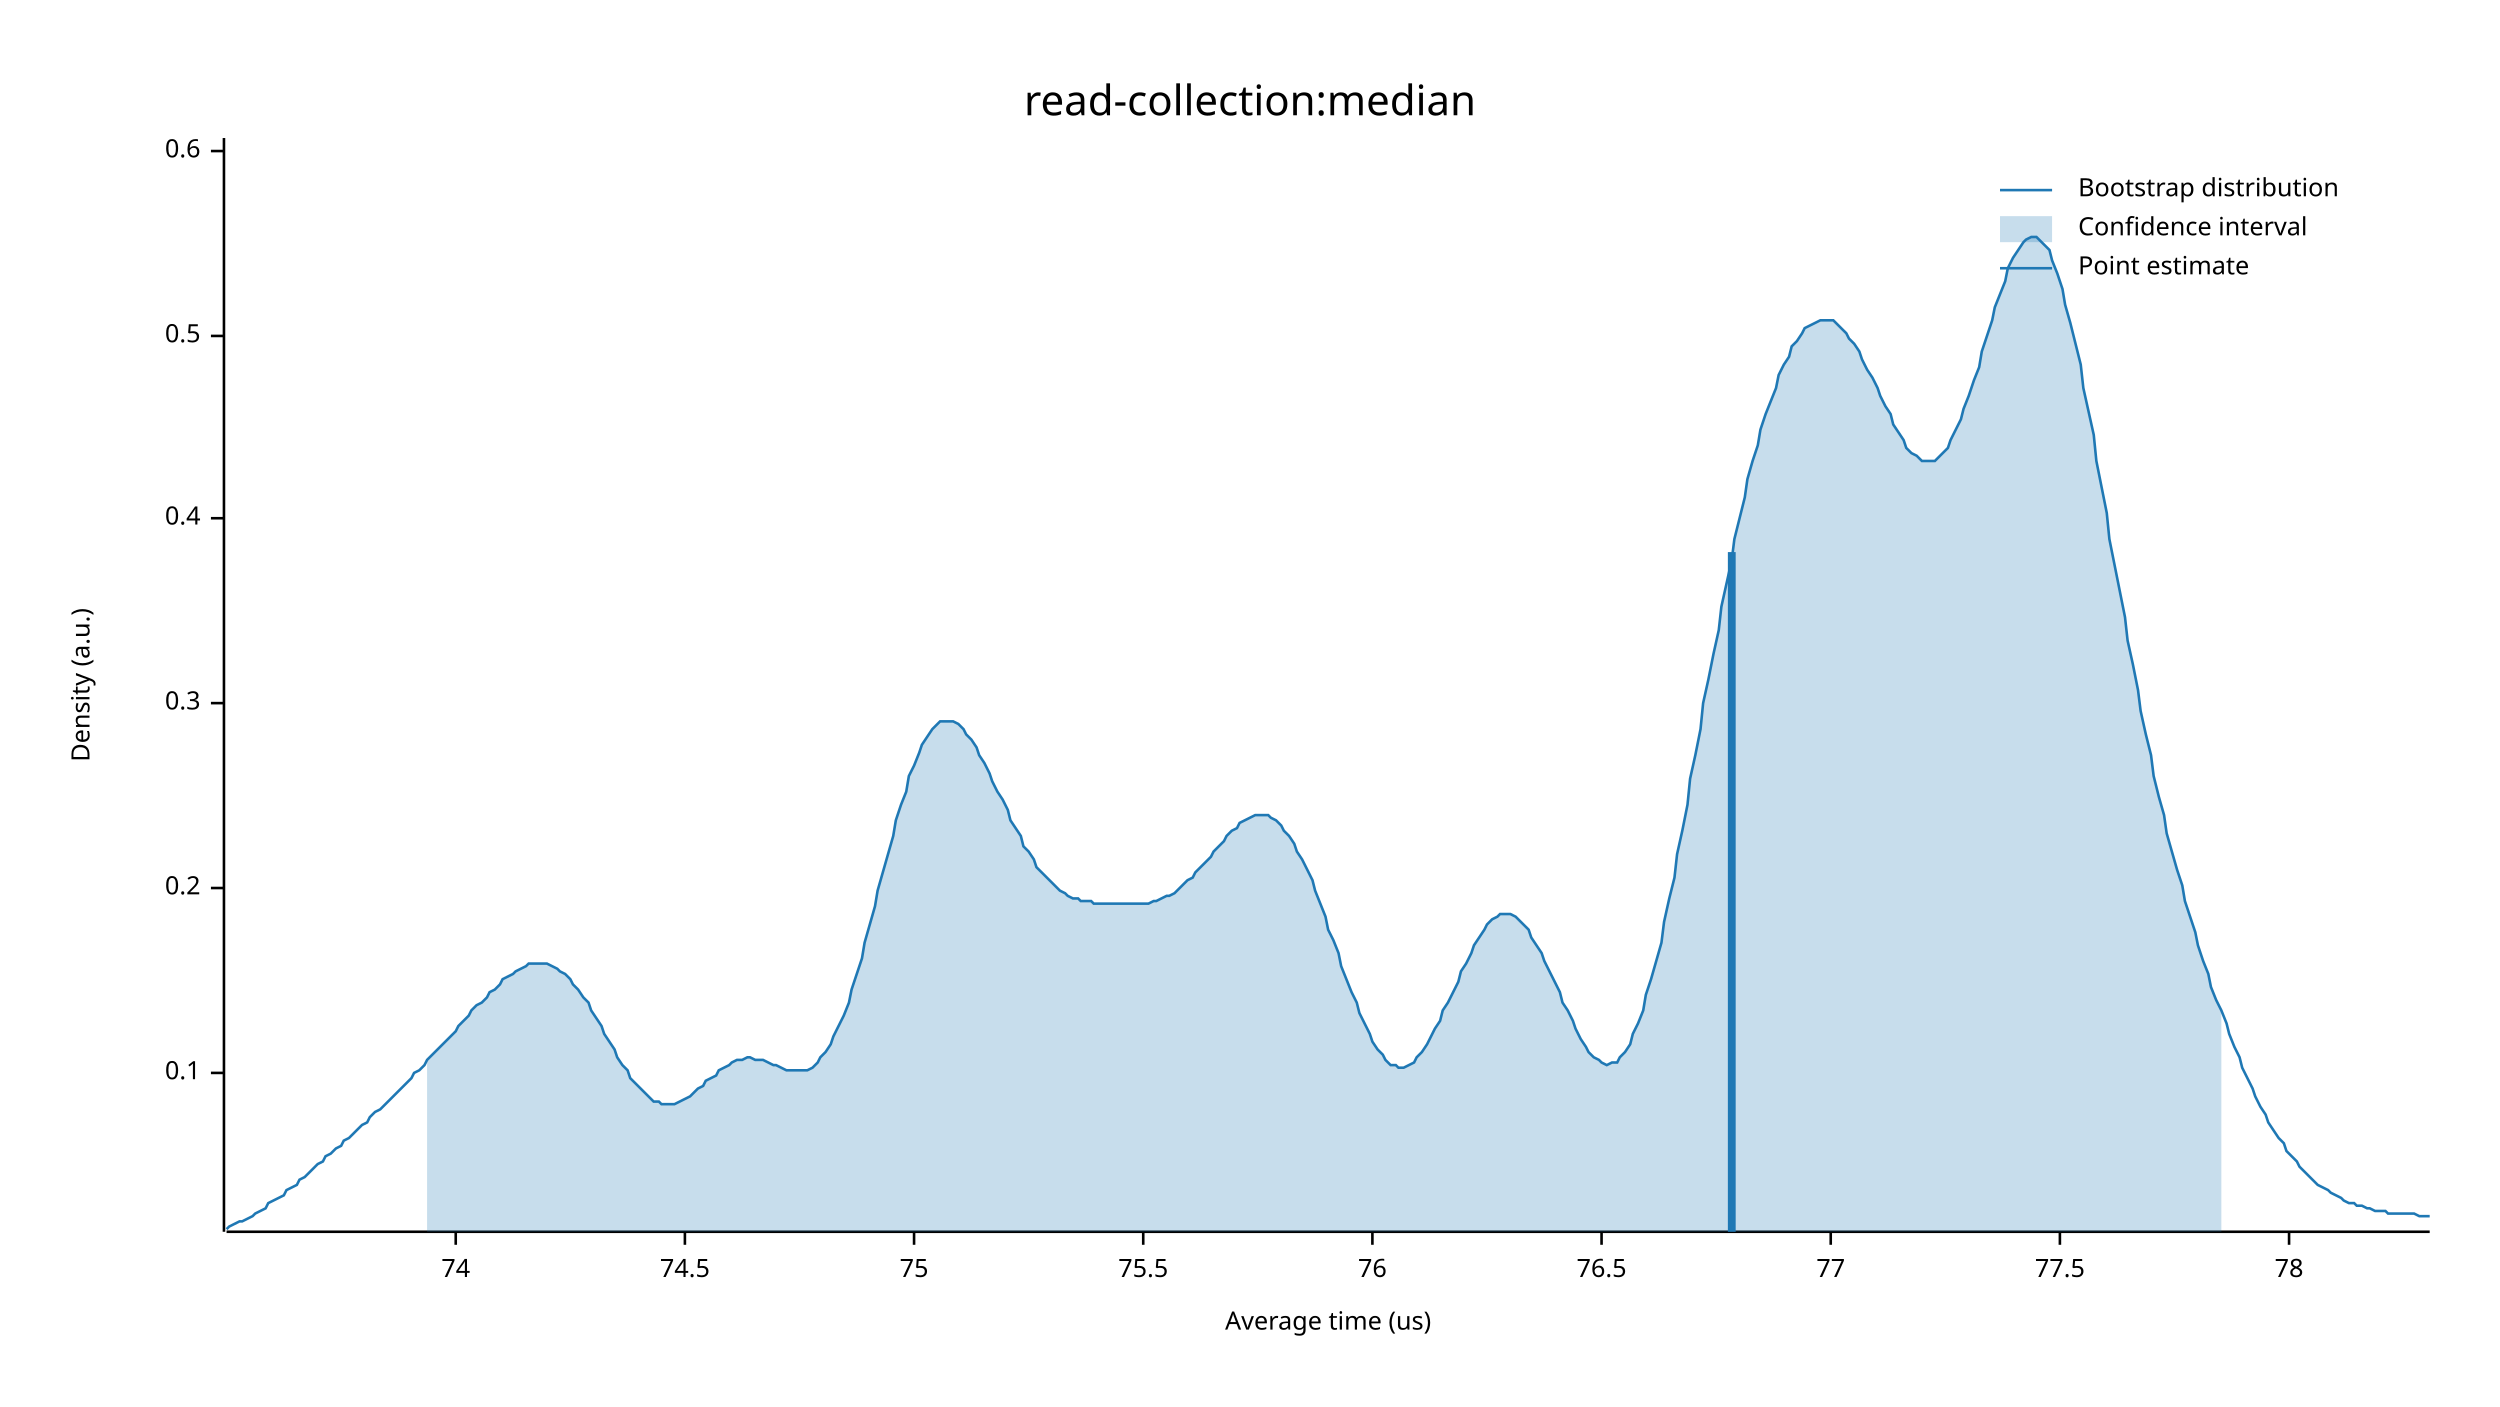
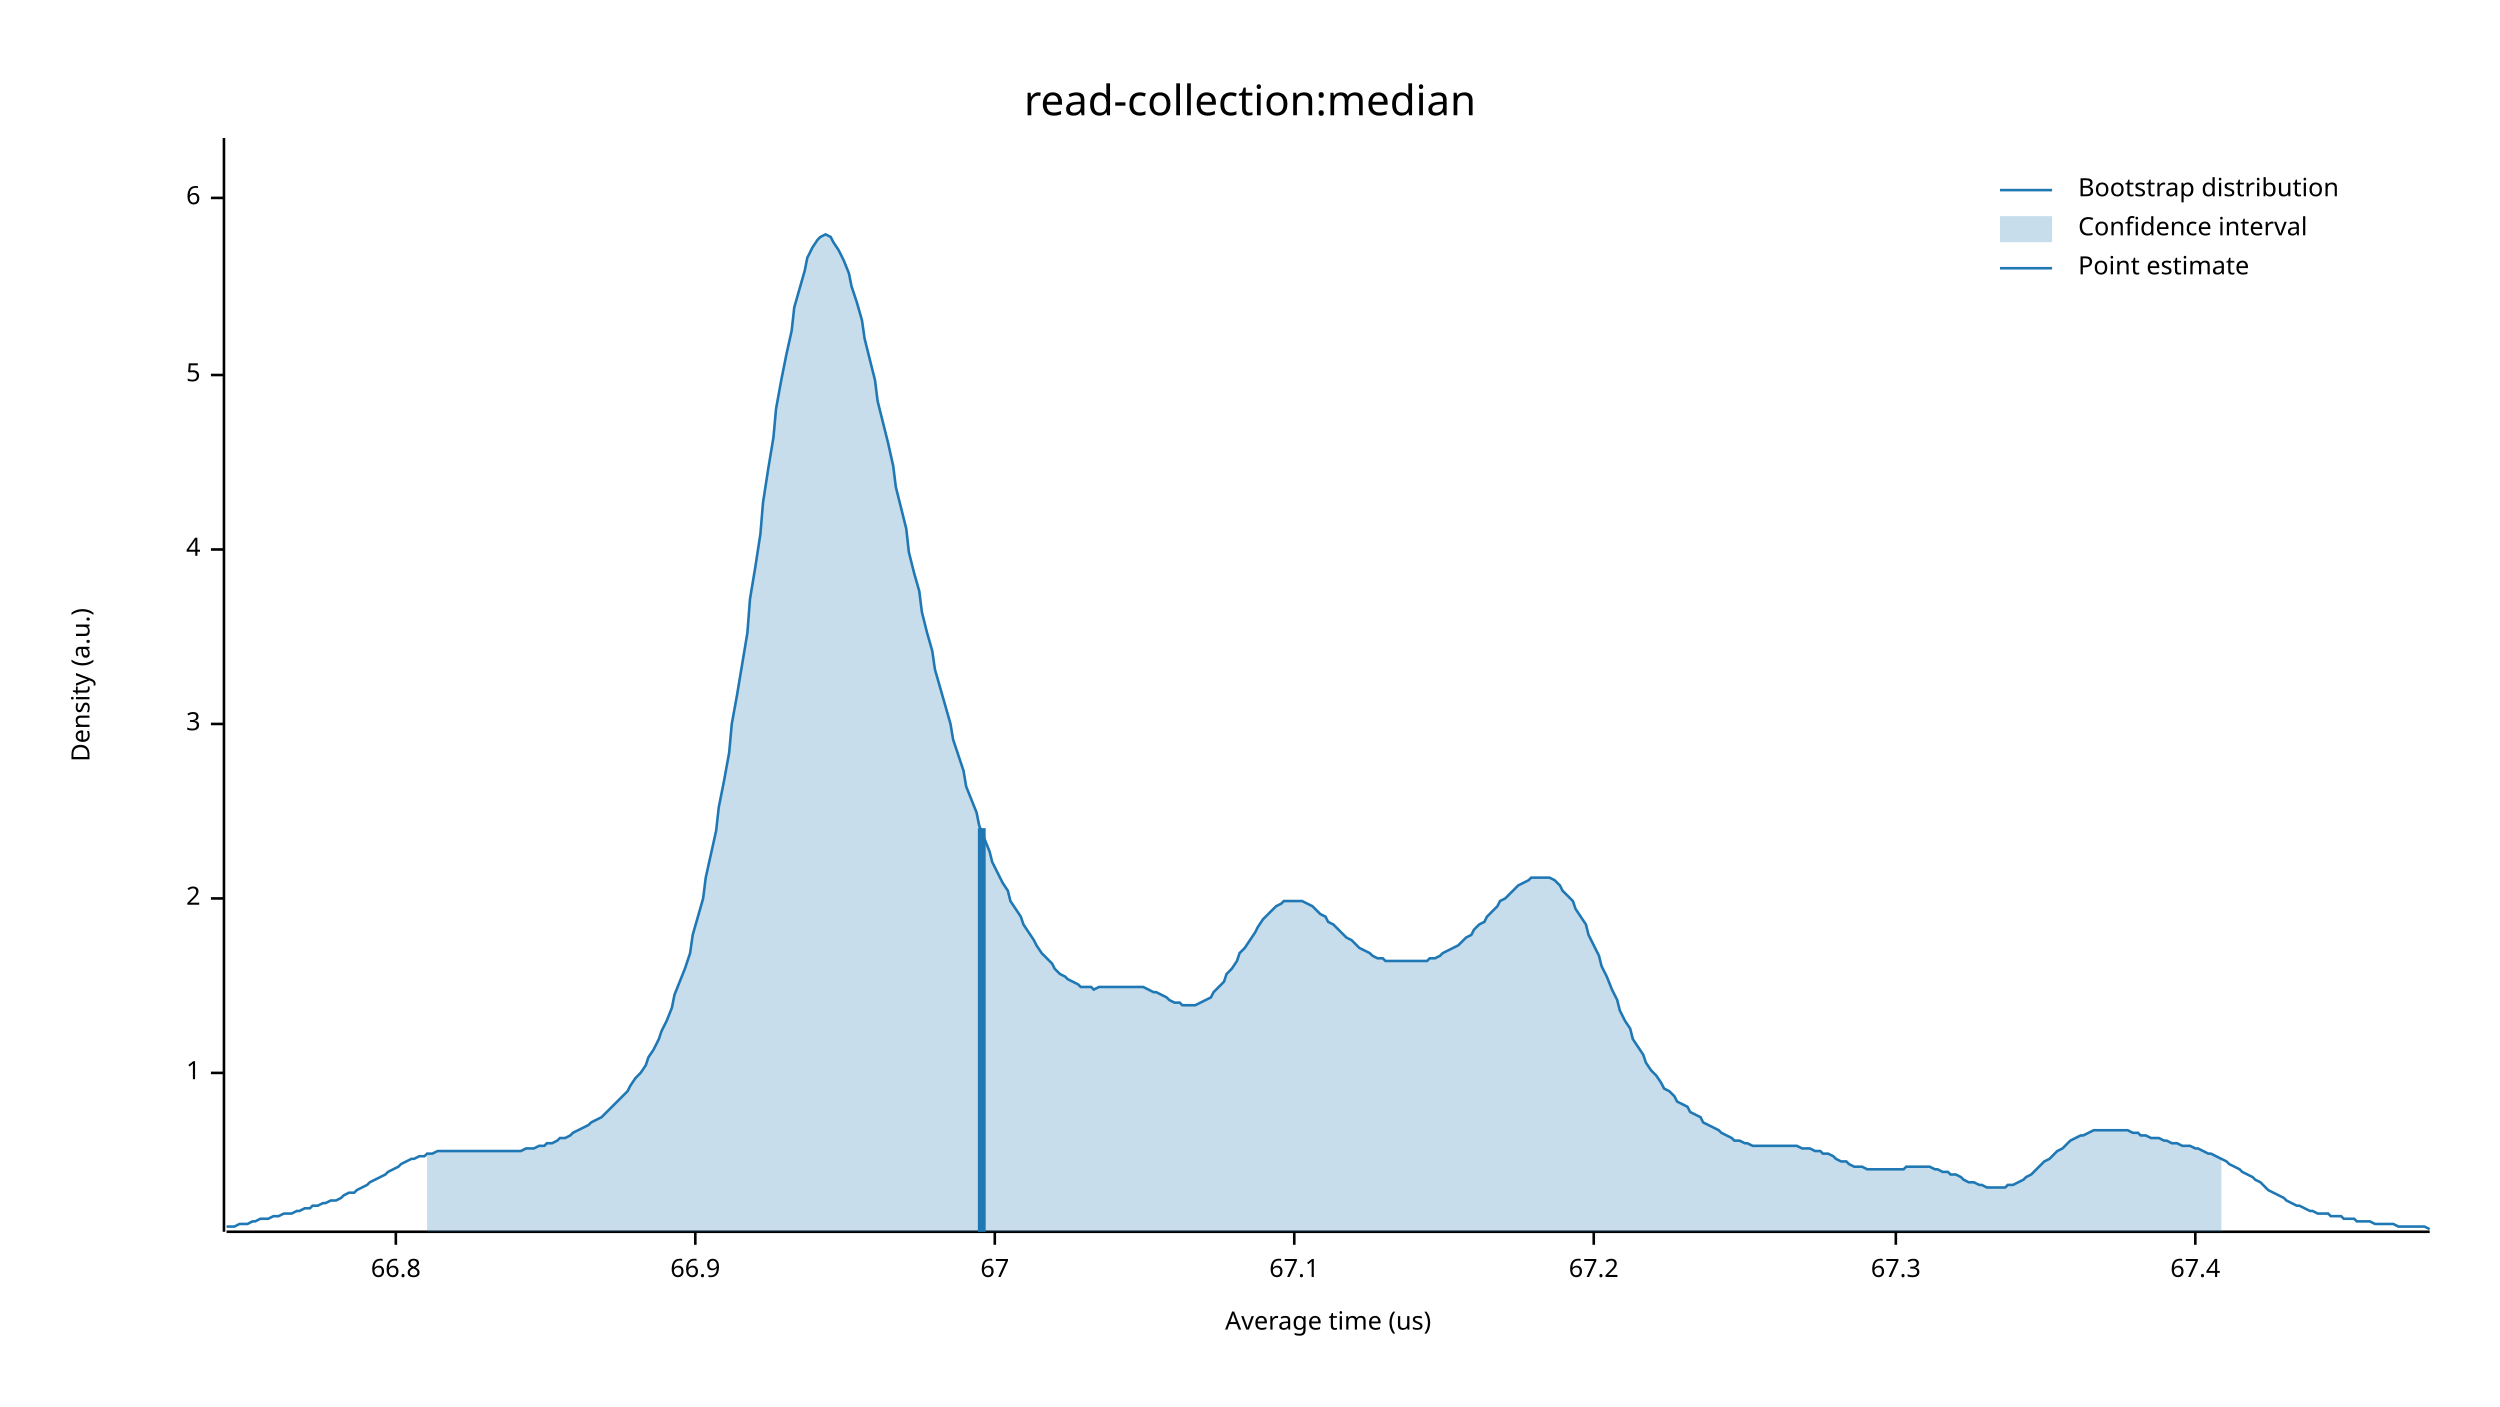
<svg xmlns="http://www.w3.org/2000/svg" width="960" height="540" viewBox="0 0 960 540">
  <text x="480" y="32" dy="0.76em" text-anchor="middle" font-family="sans-serif" font-size="16.129" opacity="1" fill="#000000">
read-collection:median
</text>
  <text x="27" y="263" dy="0.76em" text-anchor="middle" font-family="sans-serif" font-size="9.677" opacity="1" fill="#000000" transform="rotate(270, 27, 263)">
Density (a.u.)
</text>
  <text x="510" y="513" dy="-0.5ex" text-anchor="middle" font-family="sans-serif" font-size="9.677" opacity="1" fill="#000000">
Average time (us)
</text>
  <polyline fill="none" opacity="1" stroke="#000000" stroke-width="1" points="86,53 86,473 " />
  <text x="77" y="412" dy="0.5ex" text-anchor="end" font-family="sans-serif" font-size="9.677" opacity="1" fill="#000000">
- 0.1
+ 1
</text>
  <polyline fill="none" opacity="1" stroke="#000000" stroke-width="1" points="81,412 86,412 " />
-   <text x="77" y="341" dy="0.5ex" text-anchor="end" font-family="sans-serif" font-size="9.677" opacity="1" fill="#000000">
- 0.2
+   <text x="77" y="345" dy="0.5ex" text-anchor="end" font-family="sans-serif" font-size="9.677" opacity="1" fill="#000000">
+ 2
</text>
-   <polyline fill="none" opacity="1" stroke="#000000" stroke-width="1" points="81,341 86,341 " />
-   <text x="77" y="270" dy="0.5ex" text-anchor="end" font-family="sans-serif" font-size="9.677" opacity="1" fill="#000000">
- 0.3
+   <polyline fill="none" opacity="1" stroke="#000000" stroke-width="1" points="81,345 86,345 " />
+   <text x="77" y="278" dy="0.5ex" text-anchor="end" font-family="sans-serif" font-size="9.677" opacity="1" fill="#000000">
+ 3
</text>
-   <polyline fill="none" opacity="1" stroke="#000000" stroke-width="1" points="81,270 86,270 " />
-   <text x="77" y="199" dy="0.5ex" text-anchor="end" font-family="sans-serif" font-size="9.677" opacity="1" fill="#000000">
- 0.4
+   <polyline fill="none" opacity="1" stroke="#000000" stroke-width="1" points="81,278 86,278 " />
+   <text x="77" y="211" dy="0.5ex" text-anchor="end" font-family="sans-serif" font-size="9.677" opacity="1" fill="#000000">
+ 4
</text>
-   <polyline fill="none" opacity="1" stroke="#000000" stroke-width="1" points="81,199 86,199 " />
-   <text x="77" y="129" dy="0.5ex" text-anchor="end" font-family="sans-serif" font-size="9.677" opacity="1" fill="#000000">
- 0.5
+   <polyline fill="none" opacity="1" stroke="#000000" stroke-width="1" points="81,211 86,211 " />
+   <text x="77" y="144" dy="0.5ex" text-anchor="end" font-family="sans-serif" font-size="9.677" opacity="1" fill="#000000">
+ 5
</text>
-   <polyline fill="none" opacity="1" stroke="#000000" stroke-width="1" points="81,129 86,129 " />
-   <text x="77" y="58" dy="0.5ex" text-anchor="end" font-family="sans-serif" font-size="9.677" opacity="1" fill="#000000">
- 0.6
+   <polyline fill="none" opacity="1" stroke="#000000" stroke-width="1" points="81,144 86,144 " />
+   <text x="77" y="76" dy="0.5ex" text-anchor="end" font-family="sans-serif" font-size="9.677" opacity="1" fill="#000000">
+ 6
</text>
-   <polyline fill="none" opacity="1" stroke="#000000" stroke-width="1" points="81,58 86,58 " />
+   <polyline fill="none" opacity="1" stroke="#000000" stroke-width="1" points="81,76 86,76 " />
  <polyline fill="none" opacity="1" stroke="#000000" stroke-width="1" points="87,473 933,473 " />
-   <text x="175" y="483" dy="0.76em" text-anchor="middle" font-family="sans-serif" font-size="9.677" opacity="1" fill="#000000">
- 74
+   <text x="152" y="483" dy="0.76em" text-anchor="middle" font-family="sans-serif" font-size="9.677" opacity="1" fill="#000000">
+ 66.8
</text>
-   <polyline fill="none" opacity="1" stroke="#000000" stroke-width="1" points="175,473 175,478 " />
-   <text x="263" y="483" dy="0.76em" text-anchor="middle" font-family="sans-serif" font-size="9.677" opacity="1" fill="#000000">
- 74.5
+   <polyline fill="none" opacity="1" stroke="#000000" stroke-width="1" points="152,473 152,478 " />
+   <text x="267" y="483" dy="0.76em" text-anchor="middle" font-family="sans-serif" font-size="9.677" opacity="1" fill="#000000">
+ 66.9
</text>
-   <polyline fill="none" opacity="1" stroke="#000000" stroke-width="1" points="263,473 263,478 " />
-   <text x="351" y="483" dy="0.76em" text-anchor="middle" font-family="sans-serif" font-size="9.677" opacity="1" fill="#000000">
- 75
+   <polyline fill="none" opacity="1" stroke="#000000" stroke-width="1" points="267,473 267,478 " />
+   <text x="382" y="483" dy="0.76em" text-anchor="middle" font-family="sans-serif" font-size="9.677" opacity="1" fill="#000000">
+ 67
</text>
-   <polyline fill="none" opacity="1" stroke="#000000" stroke-width="1" points="351,473 351,478 " />
-   <text x="439" y="483" dy="0.76em" text-anchor="middle" font-family="sans-serif" font-size="9.677" opacity="1" fill="#000000">
- 75.5
+   <polyline fill="none" opacity="1" stroke="#000000" stroke-width="1" points="382,473 382,478 " />
+   <text x="497" y="483" dy="0.76em" text-anchor="middle" font-family="sans-serif" font-size="9.677" opacity="1" fill="#000000">
+ 67.1
</text>
-   <polyline fill="none" opacity="1" stroke="#000000" stroke-width="1" points="439,473 439,478 " />
-   <text x="527" y="483" dy="0.76em" text-anchor="middle" font-family="sans-serif" font-size="9.677" opacity="1" fill="#000000">
- 76
+   <polyline fill="none" opacity="1" stroke="#000000" stroke-width="1" points="497,473 497,478 " />
+   <text x="612" y="483" dy="0.76em" text-anchor="middle" font-family="sans-serif" font-size="9.677" opacity="1" fill="#000000">
+ 67.2
</text>
-   <polyline fill="none" opacity="1" stroke="#000000" stroke-width="1" points="527,473 527,478 " />
-   <text x="615" y="483" dy="0.76em" text-anchor="middle" font-family="sans-serif" font-size="9.677" opacity="1" fill="#000000">
- 76.5
+   <polyline fill="none" opacity="1" stroke="#000000" stroke-width="1" points="612,473 612,478 " />
+   <text x="728" y="483" dy="0.76em" text-anchor="middle" font-family="sans-serif" font-size="9.677" opacity="1" fill="#000000">
+ 67.3
</text>
-   <polyline fill="none" opacity="1" stroke="#000000" stroke-width="1" points="615,473 615,478 " />
-   <text x="703" y="483" dy="0.76em" text-anchor="middle" font-family="sans-serif" font-size="9.677" opacity="1" fill="#000000">
- 77
+   <polyline fill="none" opacity="1" stroke="#000000" stroke-width="1" points="728,473 728,478 " />
+   <text x="843" y="483" dy="0.76em" text-anchor="middle" font-family="sans-serif" font-size="9.677" opacity="1" fill="#000000">
+ 67.4
</text>
-   <polyline fill="none" opacity="1" stroke="#000000" stroke-width="1" points="703,473 703,478 " />
-   <text x="791" y="483" dy="0.76em" text-anchor="middle" font-family="sans-serif" font-size="9.677" opacity="1" fill="#000000">
- 77.5
- </text>
-   <polyline fill="none" opacity="1" stroke="#000000" stroke-width="1" points="791,473 791,478 " />
-   <text x="879" y="483" dy="0.76em" text-anchor="middle" font-family="sans-serif" font-size="9.677" opacity="1" fill="#000000">
- 78
- </text>
-   <polyline fill="none" opacity="1" stroke="#000000" stroke-width="1" points="879,473 879,478 " />
-   <polyline fill="none" opacity="1" stroke="#1F78B4" stroke-width="1" points="87,472 88,471 90,470 92,469 93,469 95,468 97,467 98,466 100,465 102,464 103,462 105,461 107,460 109,459 110,457 112,456 114,455 115,453 117,452 119,450 120,449 122,447 124,446 125,444 127,443 129,441 131,440 132,438 134,437 136,435 137,434 139,432 141,431 142,429 144,427 146,426 148,424 149,423 151,421 153,419 154,418 156,416 158,414 159,412 161,411 163,409 164,407 166,405 168,403 170,401 171,400 173,398 175,396 176,394 178,392 180,390 181,388 183,386 185,385 187,383 188,381 190,380 192,378 193,376 195,375 197,374 198,373 200,372 202,371 203,370 205,370 207,370 209,370 210,370 212,371 214,372 215,373 217,374 219,376 220,378 222,380 224,383 226,385 227,388 229,391 231,394 232,397 234,400 236,403 237,406 239,409 241,411 242,414 244,416 246,418 248,420 249,421 251,423 253,423 254,424 256,424 258,424 259,424 261,423 263,422 265,421 266,420 268,418 270,417 271,415 273,414 275,413 276,411 278,410 280,409 281,408 283,407 285,407 287,406 288,406 290,407 292,407 293,407 295,408 297,409 298,409 300,410 302,411 304,411 305,411 307,411 309,411 310,411 312,410 314,408 315,406 317,404 319,401 320,398 322,394 324,390 326,385 327,380 329,374 331,368 332,362 334,355 336,348 337,342 339,335 341,328 343,321 344,315 346,309 348,304 349,298 351,294 353,289 354,286 356,283 358,280 359,279 361,277 363,277 365,277 366,277 368,278 370,280 371,282 373,284 375,287 376,290 378,293 380,297 381,300 383,304 385,307 387,311 388,315 390,318 392,321 393,325 395,327 397,330 398,333 400,335 402,337 404,339 405,340 407,342 409,343 410,344 412,345 414,345 415,346 417,346 419,346 420,347 422,347 424,347 426,347 427,347 429,347 431,347 432,347 434,347 436,347 437,347 439,347 441,347 443,346 444,346 446,345 448,344 449,344 451,343 453,341 454,340 456,338 458,337 459,335 461,333 463,331 465,329 466,327 468,325 470,323 471,321 473,319 475,318 476,316 478,315 480,314 482,313 483,313 485,313 487,313 488,314 490,315 492,317 493,319 495,321 497,324 498,327 500,330 502,334 504,338 505,342 507,347 509,352 510,357 512,361 514,366 515,371 517,376 519,381 521,385 522,389 524,393 526,397 527,400 529,403 531,405 532,407 534,409 536,409 537,410 539,410 541,409 543,408 544,406 546,404 548,401 549,399 551,395 553,392 554,388 556,385 558,381 560,377 561,373 563,370 565,366 566,363 568,360 570,357 571,355 573,353 575,352 576,351 578,351 580,351 582,352 583,353 585,355 587,357 588,360 590,363 592,366 593,369 595,373 597,377 599,381 600,385 602,388 604,392 605,395 607,399 609,402 610,404 612,406 614,407 615,408 617,409 619,408 621,408 622,406 624,404 626,401 627,397 629,393 631,388 632,382 634,376 636,369 638,362 639,354 641,345 643,337 644,328 646,319 648,309 649,299 651,290 653,280 654,270 656,261 658,251 660,242 661,233 663,224 665,215 666,207 668,199 670,191 671,184 673,177 675,171 676,165 678,159 680,154 682,149 683,144 685,140 687,137 688,133 690,131 692,128 693,126 695,125 697,124 699,123 700,123 702,123 704,123 705,124 707,126 709,128 710,130 712,132 714,135 715,138 717,142 719,145 721,149 722,152 724,156 726,159 727,163 729,166 731,169 732,172 734,174 736,175 738,177 739,177 741,177 743,177 744,176 746,174 748,172 749,169 751,165 753,161 754,157 756,152 758,146 760,141 761,135 763,129 765,123 766,118 768,113 770,108 771,103 773,99 775,96 777,93 778,92 780,91 782,91 783,92 785,94 787,96 788,100 790,105 792,111 793,117 795,124 797,132 799,140 800,149 802,158 804,167 805,177 807,187 809,197 810,207 812,217 814,227 816,237 817,246 819,255 821,265 822,273 824,282 826,290 827,298 829,306 831,313 832,320 834,327 836,334 838,340 839,346 841,352 843,358 844,363 846,369 848,374 849,379 851,384 853,388 855,393 856,397 858,402 860,406 861,410 863,414 865,418 866,421 868,425 870,428 871,431 873,434 875,437 877,439 878,442 880,444 882,446 883,448 885,450 887,452 888,453 890,455 892,456 894,457 895,458 897,459 899,460 900,461 902,462 904,462 905,463 907,463 909,464 910,464 912,465 914,465 916,465 917,466 919,466 921,466 922,466 924,466 926,466 927,466 929,467 931,467 933,467 " />
-   <polygon opacity="0.25" fill="#1F78B4" points="164,407 166,405 168,403 170,401 171,400 173,398 175,396 176,394 178,392 180,390 181,388 183,386 185,385 187,383 188,381 190,380 192,378 193,376 195,375 197,374 198,373 200,372 202,371 203,370 205,370 207,370 209,370 210,370 212,371 214,372 215,373 217,374 219,376 220,378 222,380 224,383 226,385 227,388 229,391 231,394 232,397 234,400 236,403 237,406 239,409 241,411 242,414 244,416 246,418 248,420 249,421 251,423 253,423 254,424 256,424 258,424 259,424 261,423 263,422 265,421 266,420 268,418 270,417 271,415 273,414 275,413 276,411 278,410 280,409 281,408 283,407 285,407 287,406 288,406 290,407 292,407 293,407 295,408 297,409 298,409 300,410 302,411 304,411 305,411 307,411 309,411 310,411 312,410 314,408 315,406 317,404 319,401 320,398 322,394 324,390 326,385 327,380 329,374 331,368 332,362 334,355 336,348 337,342 339,335 341,328 343,321 344,315 346,309 348,304 349,298 351,294 353,289 354,286 356,283 358,280 359,279 361,277 363,277 365,277 366,277 368,278 370,280 371,282 373,284 375,287 376,290 378,293 380,297 381,300 383,304 385,307 387,311 388,315 390,318 392,321 393,325 395,327 397,330 398,333 400,335 402,337 404,339 405,340 407,342 409,343 410,344 412,345 414,345 415,346 417,346 419,346 420,347 422,347 424,347 426,347 427,347 429,347 431,347 432,347 434,347 436,347 437,347 439,347 441,347 443,346 444,346 446,345 448,344 449,344 451,343 453,341 454,340 456,338 458,337 459,335 461,333 463,331 465,329 466,327 468,325 470,323 471,321 473,319 475,318 476,316 478,315 480,314 482,313 483,313 485,313 487,313 488,314 490,315 492,317 493,319 495,321 497,324 498,327 500,330 502,334 504,338 505,342 507,347 509,352 510,357 512,361 514,366 515,371 517,376 519,381 521,385 522,389 524,393 526,397 527,400 529,403 531,405 532,407 534,409 536,409 537,410 539,410 541,409 543,408 544,406 546,404 548,401 549,399 551,395 553,392 554,388 556,385 558,381 560,377 561,373 563,370 565,366 566,363 568,360 570,357 571,355 573,353 575,352 576,351 578,351 580,351 582,352 583,353 585,355 587,357 588,360 590,363 592,366 593,369 595,373 597,377 599,381 600,385 602,388 604,392 605,395 607,399 609,402 610,404 612,406 614,407 615,408 617,409 619,408 621,408 622,406 624,404 626,401 627,397 629,393 631,388 632,382 634,376 636,369 638,362 639,354 641,345 643,337 644,328 646,319 648,309 649,299 651,290 653,280 654,270 656,261 658,251 660,242 661,233 663,224 665,215 666,207 668,199 670,191 671,184 673,177 675,171 676,165 678,159 680,154 682,149 683,144 685,140 687,137 688,133 690,131 692,128 693,126 695,125 697,124 699,123 700,123 702,123 704,123 705,124 707,126 709,128 710,130 712,132 714,135 715,138 717,142 719,145 721,149 722,152 724,156 726,159 727,163 729,166 731,169 732,172 734,174 736,175 738,177 739,177 741,177 743,177 744,176 746,174 748,172 749,169 751,165 753,161 754,157 756,152 758,146 760,141 761,135 763,129 765,123 766,118 768,113 770,108 771,103 773,99 775,96 777,93 778,92 780,91 782,91 783,92 785,94 787,96 788,100 790,105 792,111 793,117 795,124 797,132 799,140 800,149 802,158 804,167 805,177 807,187 809,197 810,207 812,217 814,227 816,237 817,246 819,255 821,265 822,273 824,282 826,290 827,298 829,306 831,313 832,320 834,327 836,334 838,340 839,346 841,352 843,358 844,363 846,369 848,374 849,379 851,384 853,388 853,473 164,473 " />
-   <polyline fill="none" opacity="1" stroke="#1F78B4" stroke-width="3" points="665,473 665,212 " />
+   <polyline fill="none" opacity="1" stroke="#000000" stroke-width="1" points="843,473 843,478 " />
+   <polyline fill="none" opacity="1" stroke="#1F78B4" stroke-width="1" points="87,471 88,471 90,471 92,470 93,470 95,470 97,469 98,469 100,468 102,468 103,468 105,467 107,467 109,466 110,466 112,466 114,465 115,465 117,464 119,464 120,463 122,463 124,462 125,462 127,461 129,461 131,460 132,459 134,458 136,458 137,457 139,456 141,455 142,454 144,453 146,452 148,451 149,450 151,449 153,448 154,447 156,446 158,445 159,445 161,444 163,444 164,443 166,443 168,442 170,442 171,442 173,442 175,442 176,442 178,442 180,442 181,442 183,442 185,442 187,442 188,442 190,442 192,442 193,442 195,442 197,442 198,442 200,442 202,441 203,441 205,441 207,440 209,440 210,439 212,439 214,438 215,437 217,437 219,436 220,435 222,434 224,433 226,432 227,431 229,430 231,429 232,428 234,426 236,424 237,423 239,421 241,419 242,417 244,414 246,412 248,409 249,406 251,403 253,399 254,396 256,392 258,387 259,382 261,377 263,372 265,366 266,359 268,352 270,345 271,337 273,328 275,319 276,310 278,300 280,289 281,278 283,267 285,255 287,243 288,230 290,218 292,205 293,193 295,180 297,168 298,157 300,146 302,136 304,127 305,118 307,111 309,104 310,99 312,95 314,92 315,91 317,90 319,91 320,93 322,96 324,100 326,105 327,110 329,116 331,123 332,130 334,138 336,146 337,154 339,162 341,170 343,179 344,187 346,195 348,203 349,212 351,220 353,227 354,235 356,243 358,250 359,257 361,264 363,271 365,278 366,284 368,290 370,296 371,302 373,307 375,312 376,317 378,322 380,327 381,331 383,335 385,339 387,342 388,346 390,349 392,352 393,355 395,358 397,361 398,363 400,366 402,368 404,370 405,372 407,374 409,375 410,376 412,377 414,378 415,379 417,379 419,379 420,380 422,379 424,379 426,379 427,379 429,379 431,379 432,379 434,379 436,379 437,379 439,379 441,380 443,381 444,381 446,382 448,383 449,384 451,385 453,385 454,386 456,386 458,386 459,386 461,385 463,384 465,383 466,381 468,379 470,377 471,374 473,372 475,369 476,366 478,364 480,361 482,358 483,356 485,353 487,351 488,350 490,348 492,347 493,346 495,346 497,346 498,346 500,346 502,347 504,348 505,349 507,351 509,352 510,354 512,355 514,357 515,358 517,360 519,361 521,363 522,364 524,365 526,366 527,367 529,368 531,368 532,369 534,369 536,369 537,369 539,369 541,369 543,369 544,369 546,369 548,369 549,368 551,368 553,367 554,366 556,365 558,364 560,363 561,362 563,360 565,359 566,357 568,355 570,354 571,352 573,350 575,348 576,346 578,345 580,343 582,341 583,340 585,339 587,338 588,337 590,337 592,337 593,337 595,337 597,338 599,340 600,342 602,344 604,346 605,349 607,352 609,355 610,359 612,363 614,367 615,371 617,375 619,380 621,384 622,388 624,392 626,395 627,399 629,402 631,405 632,408 634,411 636,413 638,416 639,418 641,419 643,421 644,423 646,424 648,425 649,427 651,428 653,429 654,431 656,432 658,433 660,434 661,435 663,436 665,437 666,438 668,438 670,439 671,439 673,440 675,440 676,440 678,440 680,440 682,440 683,440 685,440 687,440 688,440 690,440 692,441 693,441 695,441 697,442 699,442 700,443 702,443 704,444 705,445 707,446 709,446 710,447 712,448 714,448 715,448 717,449 719,449 721,449 722,449 724,449 726,449 727,449 729,449 731,449 732,448 734,448 736,448 738,448 739,448 741,448 743,449 744,449 746,450 748,450 749,451 751,451 753,452 754,453 756,454 758,454 760,455 761,455 763,456 765,456 766,456 768,456 770,456 771,455 773,455 775,454 777,453 778,452 780,451 782,449 783,448 785,446 787,445 788,444 790,442 792,441 793,440 795,438 797,437 799,436 800,436 802,435 804,434 805,434 807,434 809,434 810,434 812,434 814,434 816,434 817,434 819,435 821,435 822,436 824,436 826,437 827,437 829,437 831,438 832,438 834,439 836,439 838,440 839,440 841,440 843,441 844,441 846,442 848,443 849,443 851,444 853,445 855,446 856,447 858,448 860,449 861,450 863,451 865,452 866,453 868,454 870,456 871,457 873,458 875,459 877,460 878,461 880,462 882,463 883,463 885,464 887,465 888,465 890,466 892,466 894,466 895,467 897,467 899,467 900,468 902,468 904,468 905,469 907,469 909,469 910,469 912,470 914,470 916,470 917,470 919,470 921,471 922,471 924,471 926,471 927,471 929,471 931,471 933,472 " />
+   <polygon opacity="0.25" fill="#1F78B4" points="164,443 166,443 168,442 170,442 171,442 173,442 175,442 176,442 178,442 180,442 181,442 183,442 185,442 187,442 188,442 190,442 192,442 193,442 195,442 197,442 198,442 200,442 202,441 203,441 205,441 207,440 209,440 210,439 212,439 214,438 215,437 217,437 219,436 220,435 222,434 224,433 226,432 227,431 229,430 231,429 232,428 234,426 236,424 237,423 239,421 241,419 242,417 244,414 246,412 248,409 249,406 251,403 253,399 254,396 256,392 258,387 259,382 261,377 263,372 265,366 266,359 268,352 270,345 271,337 273,328 275,319 276,310 278,300 280,289 281,278 283,267 285,255 287,243 288,230 290,218 292,205 293,193 295,180 297,168 298,157 300,146 302,136 304,127 305,118 307,111 309,104 310,99 312,95 314,92 315,91 317,90 319,91 320,93 322,96 324,100 326,105 327,110 329,116 331,123 332,130 334,138 336,146 337,154 339,162 341,170 343,179 344,187 346,195 348,203 349,212 351,220 353,227 354,235 356,243 358,250 359,257 361,264 363,271 365,278 366,284 368,290 370,296 371,302 373,307 375,312 376,317 378,322 380,327 381,331 383,335 385,339 387,342 388,346 390,349 392,352 393,355 395,358 397,361 398,363 400,366 402,368 404,370 405,372 407,374 409,375 410,376 412,377 414,378 415,379 417,379 419,379 420,380 422,379 424,379 426,379 427,379 429,379 431,379 432,379 434,379 436,379 437,379 439,379 441,380 443,381 444,381 446,382 448,383 449,384 451,385 453,385 454,386 456,386 458,386 459,386 461,385 463,384 465,383 466,381 468,379 470,377 471,374 473,372 475,369 476,366 478,364 480,361 482,358 483,356 485,353 487,351 488,350 490,348 492,347 493,346 495,346 497,346 498,346 500,346 502,347 504,348 505,349 507,351 509,352 510,354 512,355 514,357 515,358 517,360 519,361 521,363 522,364 524,365 526,366 527,367 529,368 531,368 532,369 534,369 536,369 537,369 539,369 541,369 543,369 544,369 546,369 548,369 549,368 551,368 553,367 554,366 556,365 558,364 560,363 561,362 563,360 565,359 566,357 568,355 570,354 571,352 573,350 575,348 576,346 578,345 580,343 582,341 583,340 585,339 587,338 588,337 590,337 592,337 593,337 595,337 597,338 599,340 600,342 602,344 604,346 605,349 607,352 609,355 610,359 612,363 614,367 615,371 617,375 619,380 621,384 622,388 624,392 626,395 627,399 629,402 631,405 632,408 634,411 636,413 638,416 639,418 641,419 643,421 644,423 646,424 648,425 649,427 651,428 653,429 654,431 656,432 658,433 660,434 661,435 663,436 665,437 666,438 668,438 670,439 671,439 673,440 675,440 676,440 678,440 680,440 682,440 683,440 685,440 687,440 688,440 690,440 692,441 693,441 695,441 697,442 699,442 700,443 702,443 704,444 705,445 707,446 709,446 710,447 712,448 714,448 715,448 717,449 719,449 721,449 722,449 724,449 726,449 727,449 729,449 731,449 732,448 734,448 736,448 738,448 739,448 741,448 743,449 744,449 746,450 748,450 749,451 751,451 753,452 754,453 756,454 758,454 760,455 761,455 763,456 765,456 766,456 768,456 770,456 771,455 773,455 775,454 777,453 778,452 780,451 782,449 783,448 785,446 787,445 788,444 790,442 792,441 793,440 795,438 797,437 799,436 800,436 802,435 804,434 805,434 807,434 809,434 810,434 812,434 814,434 816,434 817,434 819,435 821,435 822,436 824,436 826,437 827,437 829,437 831,438 832,438 834,439 836,439 838,440 839,440 841,440 843,441 844,441 846,442 848,443 849,443 851,444 853,445 853,473 164,473 " />
+   <polyline fill="none" opacity="1" stroke="#1F78B4" stroke-width="3" points="377,473 377,318 " />
  <text x="798" y="68" dy="0.76em" text-anchor="start" font-family="sans-serif" font-size="9.677" opacity="1" fill="#000000">
Bootstrap distribution
</text>
  <text x="798" y="83" dy="0.76em" text-anchor="start" font-family="sans-serif" font-size="9.677" opacity="1" fill="#000000">
Confidence interval
</text>
  <text x="798" y="98" dy="0.76em" text-anchor="start" font-family="sans-serif" font-size="9.677" opacity="1" fill="#000000">
Point estimate
</text>
  <polyline fill="none" opacity="1" stroke="#1F78B4" stroke-width="1" points="768,73 788,73 " />
  <rect x="768" y="83" width="20" height="10" opacity="0.25" fill="#1F78B4" stroke="none" />
  <polyline fill="none" opacity="1" stroke="#1F78B4" stroke-width="1" points="768,103 788,103 " />
</svg>
